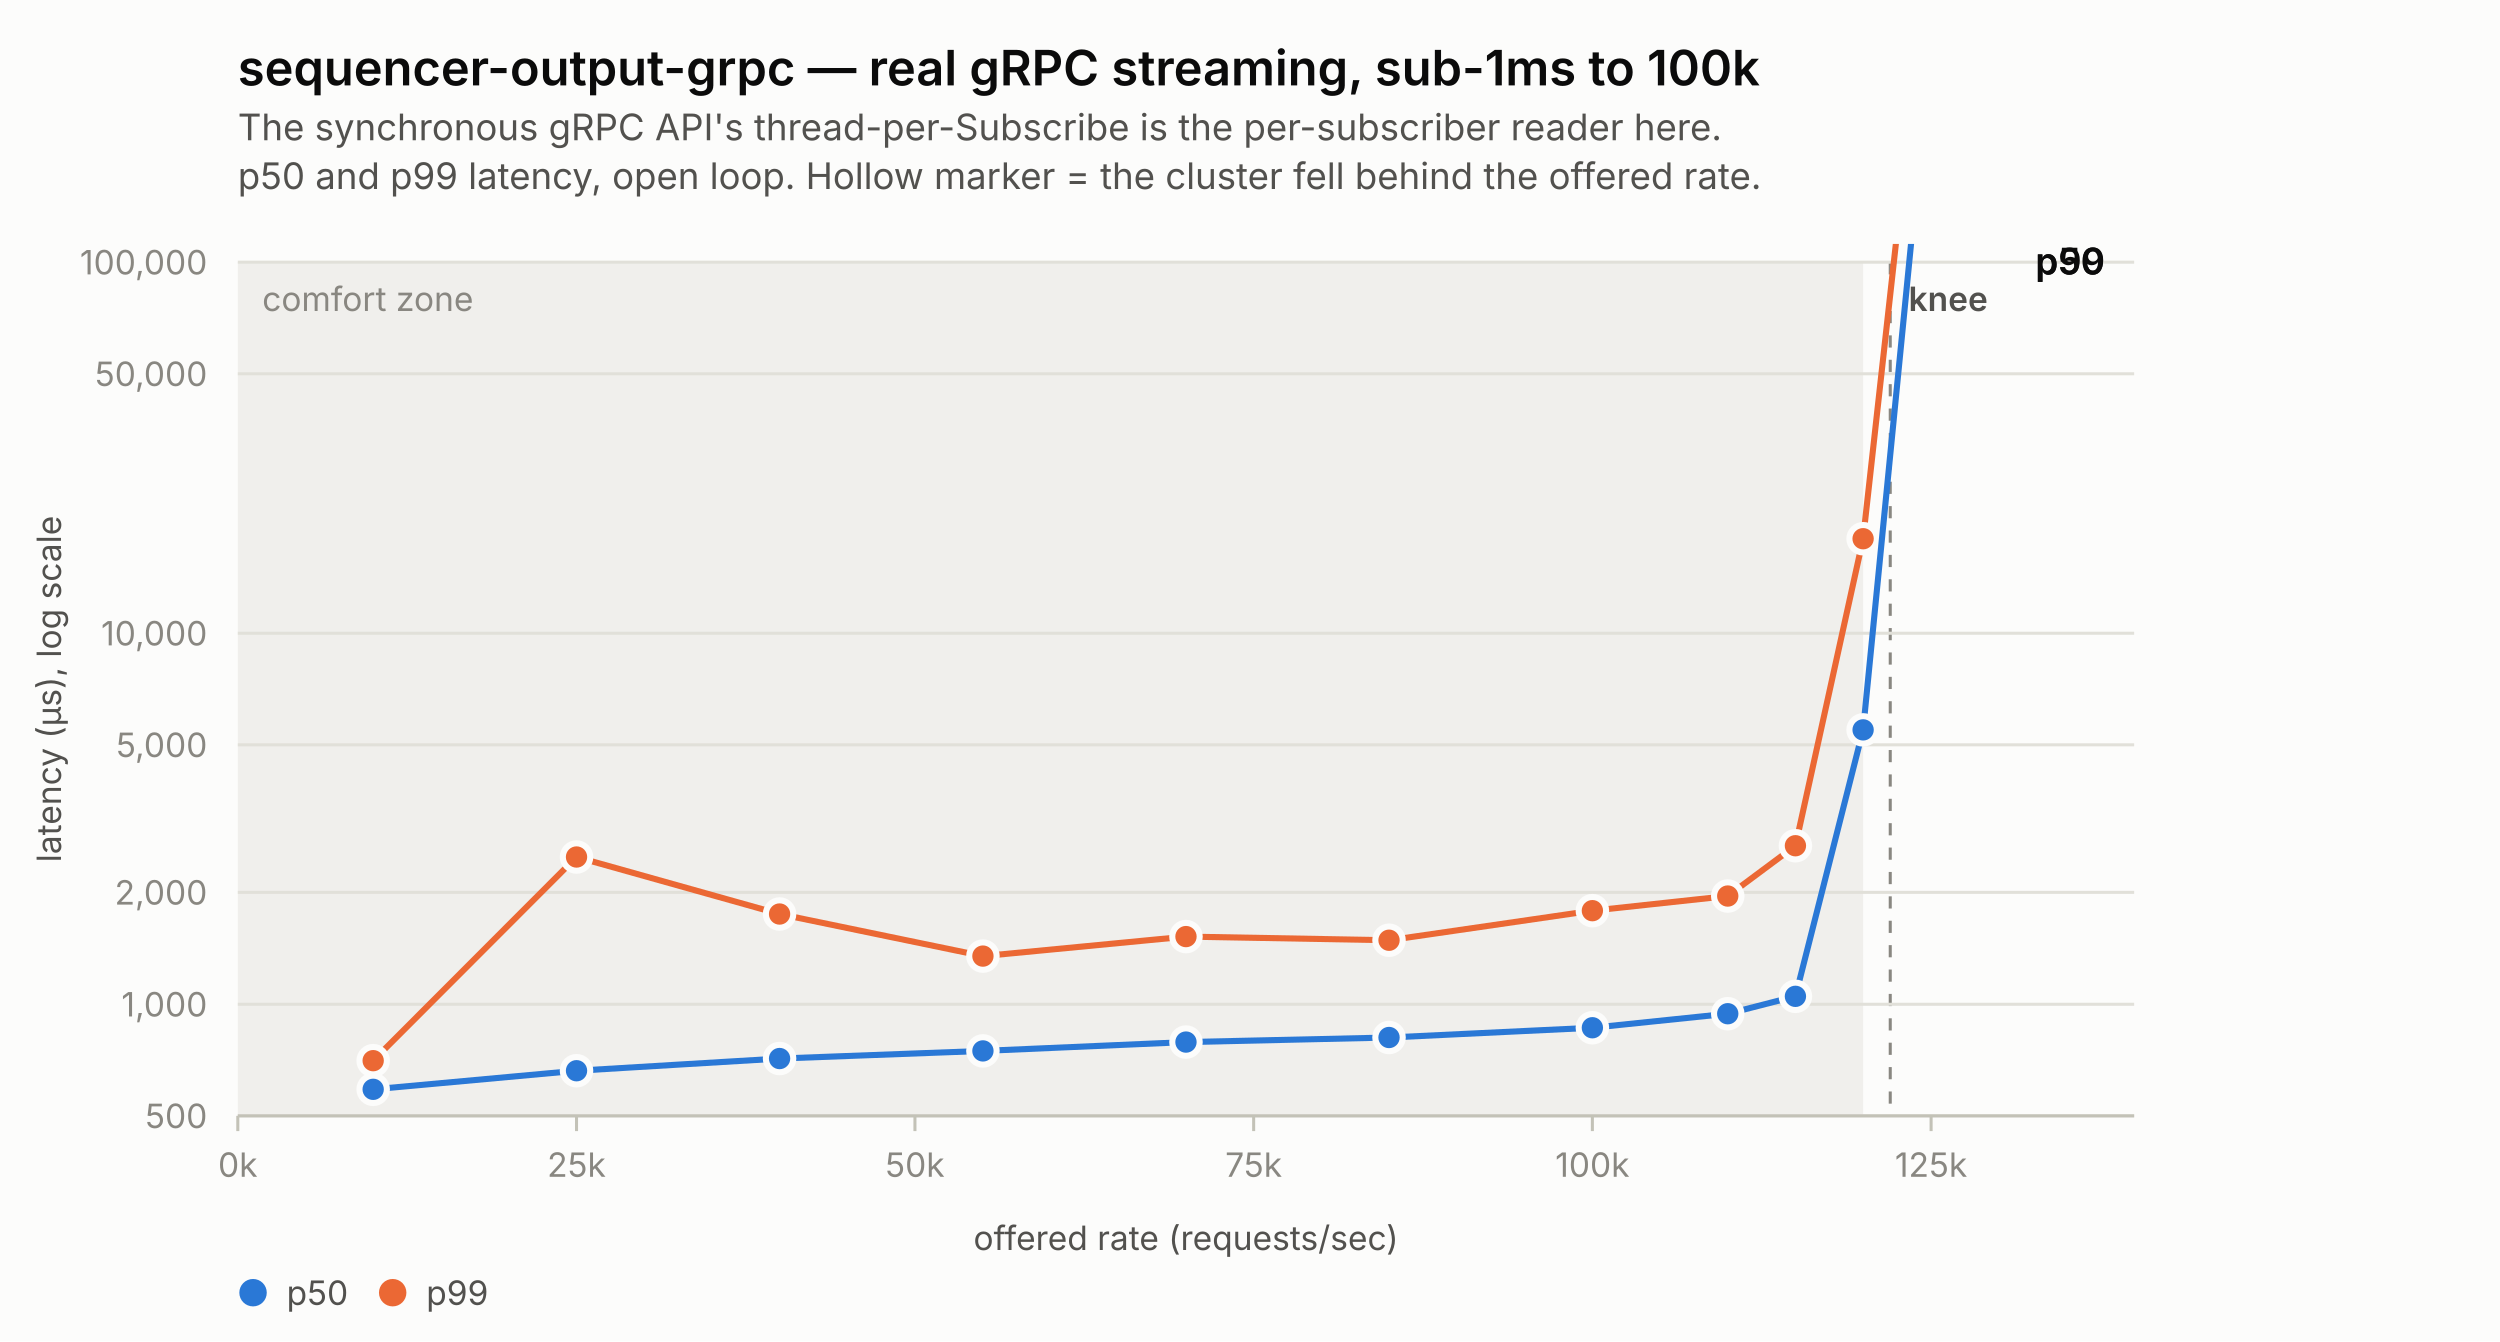
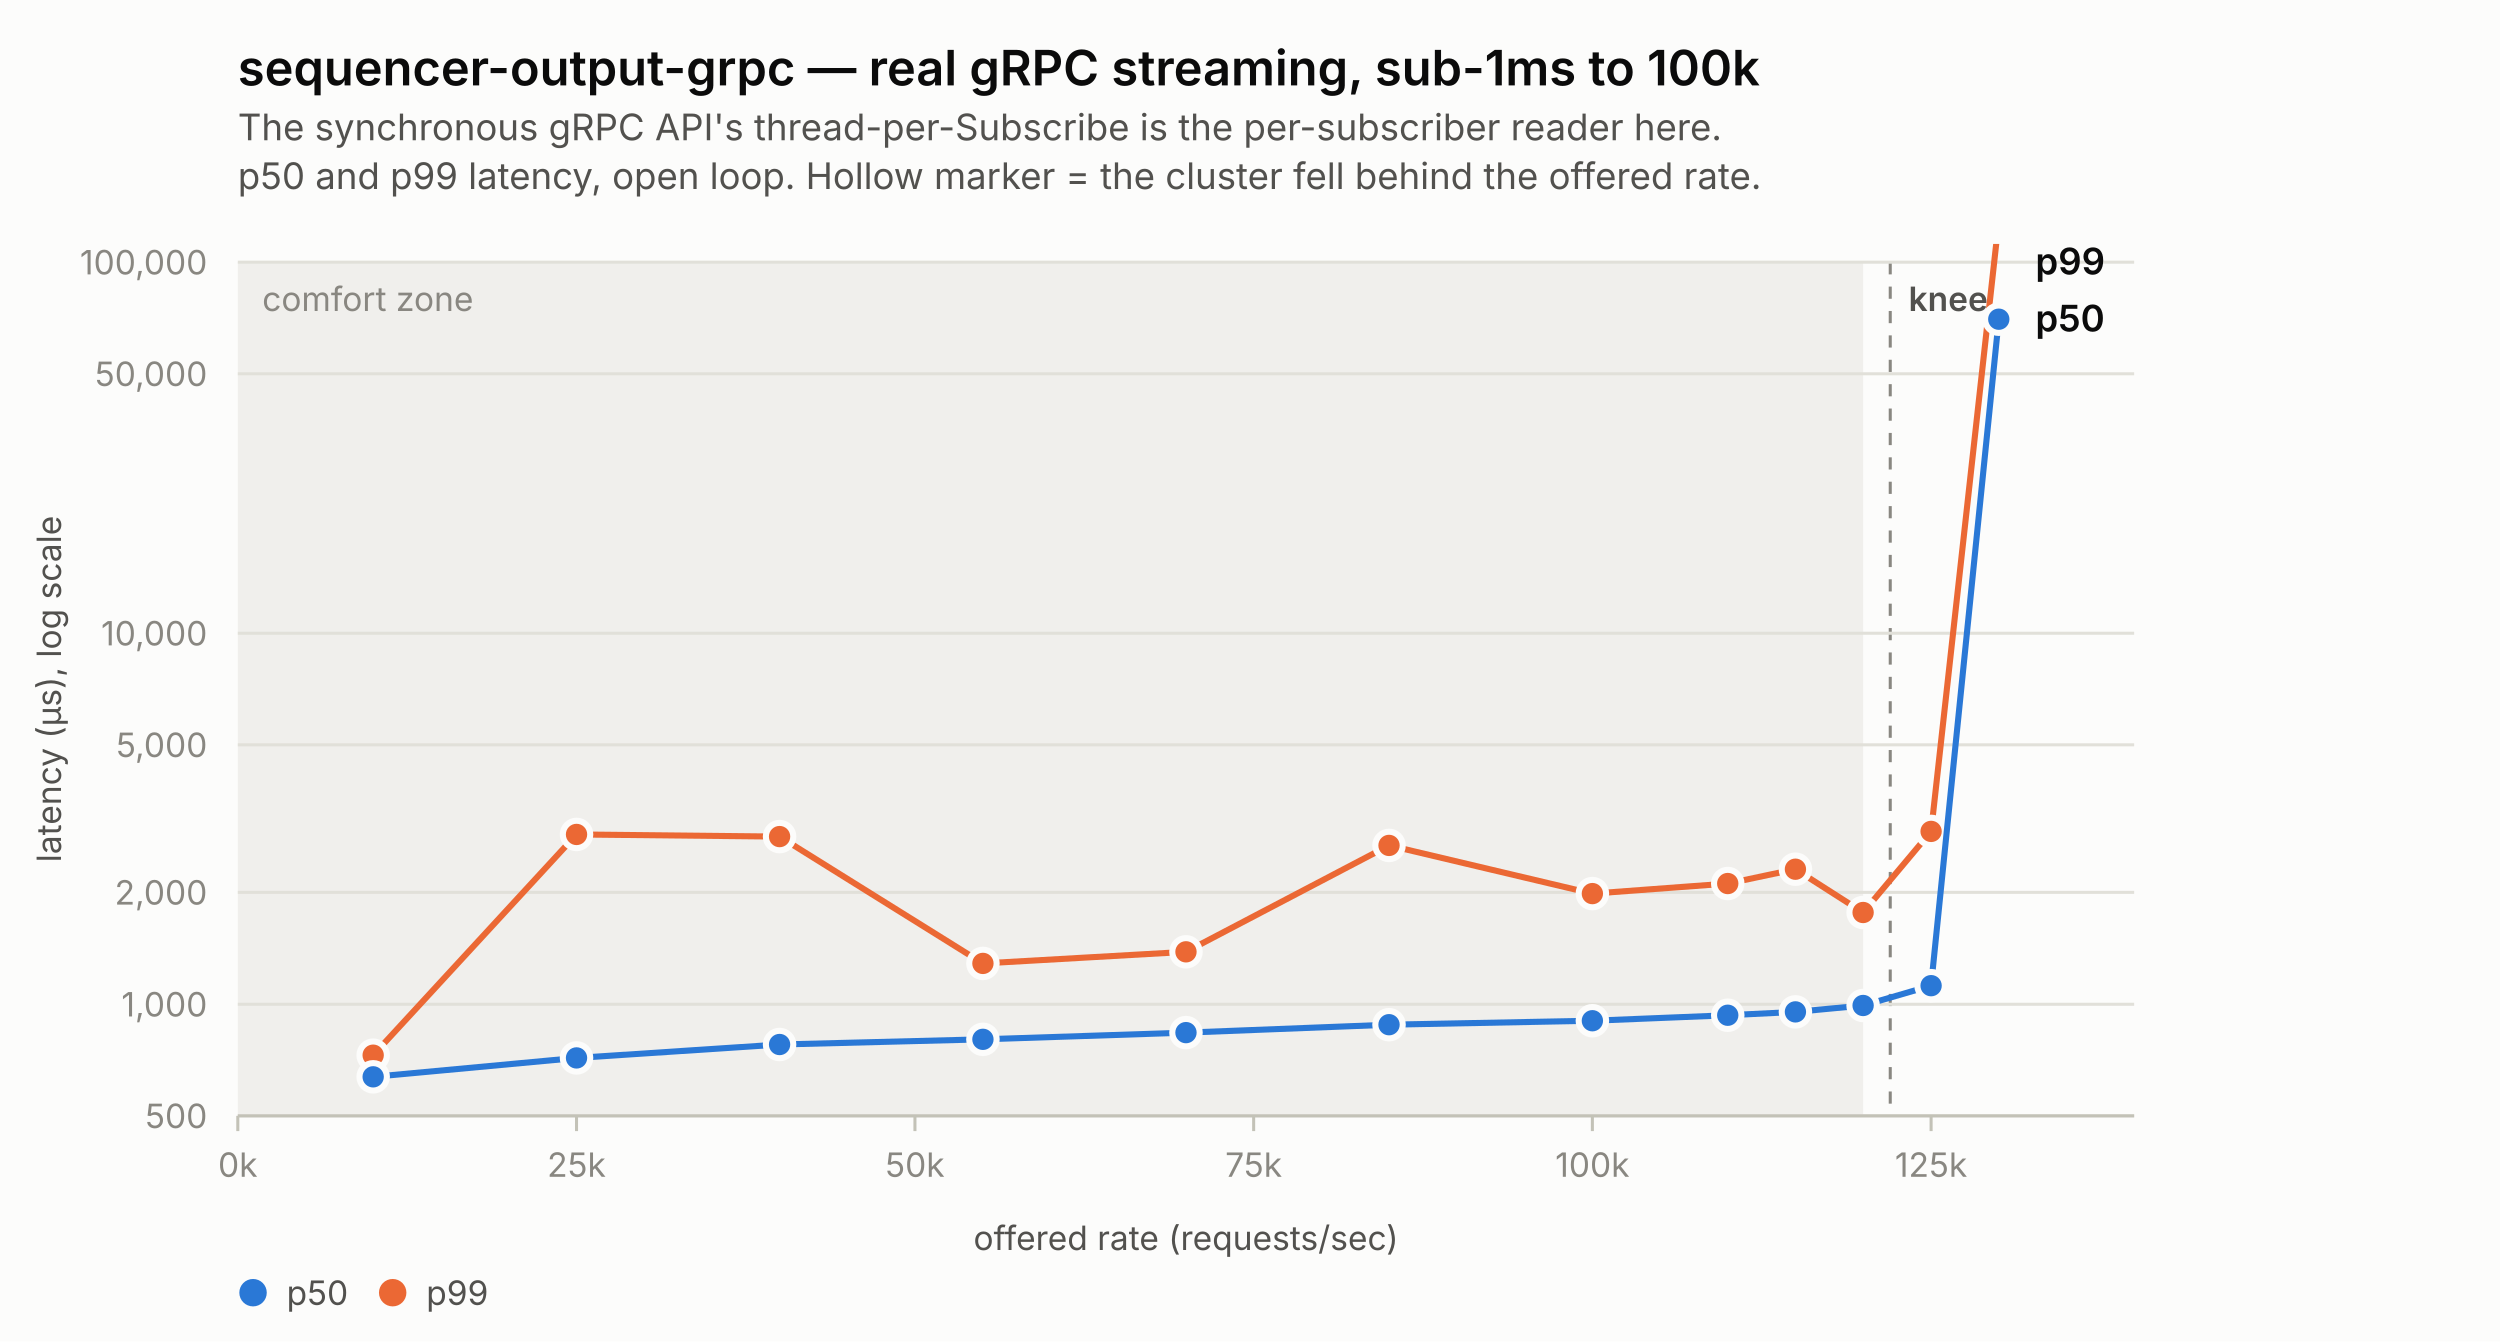
<svg xmlns="http://www.w3.org/2000/svg" width="820" height="440" viewBox="0 0 820 440" font-family="system-ui,-apple-system,&quot;Segoe UI&quot;,sans-serif" role="img" aria-label="sequencer-output-grpc — real gRPC streaming, sub-1ms to 100k">
  <rect width="820" height="440" fill="#fcfcfb" />
  <text x="78" y="28" font-size="16" font-weight="600" fill="#0b0b0b">sequencer-output-grpc — real gRPC streaming, sub-1ms to 100k</text>
  <text x="78" y="46" font-size="12" fill="#52514e">The synchronous gRPC API's thread-per-Subscribe is the per-subscriber reader here.</text>
  <text x="78" y="62" font-size="12" fill="#52514e">p50 and p99 latency, open loop. Hollow marker = the cluster fell behind the offered rate.</text>
  <rect x="78" y="86" width="533.1" height="280" fill="#f0efec" />
  <text x="86" y="102" font-size="11" fill="#898781">comfort zone</text>
  <line x1="620.0" y1="86" x2="620.0" y2="366" stroke="#898781" stroke-width="1" stroke-dasharray="4 4" />
  <text x="626.0" y="102" font-size="11" font-weight="600" fill="#52514e">knee</text>
  <line x1="78" y1="366.0" x2="700" y2="366.0" stroke="#e1e0d9" stroke-width="1" />
  <text x="68" y="370.0" font-size="11" fill="#898781" text-anchor="end">500</text>
  <line x1="78" y1="329.4" x2="700" y2="329.4" stroke="#e1e0d9" stroke-width="1" />
  <text x="68" y="333.4" font-size="11" fill="#898781" text-anchor="end">1,000</text>
  <line x1="78" y1="292.7" x2="700" y2="292.7" stroke="#e1e0d9" stroke-width="1" />
  <text x="68" y="296.7" font-size="11" fill="#898781" text-anchor="end">2,000</text>
  <line x1="78" y1="244.3" x2="700" y2="244.3" stroke="#e1e0d9" stroke-width="1" />
  <text x="68" y="248.3" font-size="11" fill="#898781" text-anchor="end">5,000</text>
  <line x1="78" y1="207.7" x2="700" y2="207.7" stroke="#e1e0d9" stroke-width="1" />
  <text x="68" y="211.7" font-size="11" fill="#898781" text-anchor="end">10,000</text>
  <line x1="78" y1="122.6" x2="700" y2="122.6" stroke="#e1e0d9" stroke-width="1" />
  <text x="68" y="126.6" font-size="11" fill="#898781" text-anchor="end">50,000</text>
  <line x1="78" y1="86.0" x2="700" y2="86.0" stroke="#e1e0d9" stroke-width="1" />
  <text x="68" y="90.0" font-size="11" fill="#898781" text-anchor="end">100,000</text>
  <text x="20" y="226" font-size="11" fill="#52514e" text-anchor="middle" transform="rotate(-90 20 226)">latency (µs), log scale</text>
  <line x1="78" y1="366" x2="700" y2="366" stroke="#c3c2b7" stroke-width="1" />
  <line x1="78.0" y1="366" x2="78.0" y2="371" stroke="#c3c2b7" stroke-width="1" />
  <text x="78.0" y="386" font-size="11" fill="#898781" text-anchor="middle">0k</text>
  <line x1="189.1" y1="366" x2="189.1" y2="371" stroke="#c3c2b7" stroke-width="1" />
  <text x="189.1" y="386" font-size="11" fill="#898781" text-anchor="middle">25k</text>
  <line x1="300.1" y1="366" x2="300.1" y2="371" stroke="#c3c2b7" stroke-width="1" />
  <text x="300.1" y="386" font-size="11" fill="#898781" text-anchor="middle">50k</text>
  <line x1="411.2" y1="366" x2="411.2" y2="371" stroke="#c3c2b7" stroke-width="1" />
  <text x="411.2" y="386" font-size="11" fill="#898781" text-anchor="middle">75k</text>
  <line x1="522.3" y1="366" x2="522.3" y2="371" stroke="#c3c2b7" stroke-width="1" />
  <text x="522.3" y="386" font-size="11" fill="#898781" text-anchor="middle">100k</text>
  <line x1="633.4" y1="366" x2="633.4" y2="371" stroke="#c3c2b7" stroke-width="1" />
  <text x="633.4" y="386" font-size="11" fill="#898781" text-anchor="middle">125k</text>
  <text x="389" y="410" font-size="11" fill="#52514e" text-anchor="middle">offered rate (requests/sec)</text>
  <defs>
    <clipPath id="plot">
      <rect x="72" y="80" width="634" height="292" />
    </clipPath>
  </defs>
  <g clip-path="url(#plot)">
-     <path d="M122.4,347.9 L189.1,281.1 L255.7,299.8 L322.4,313.6 L389.0,307.2 L455.6,308.4 L522.3,298.7 L566.7,293.9 L588.9,277.4 L611.1,176.7 L633.4,-24.0 L655.6,-66.5" fill="none" stroke="#eb6834" stroke-width="2" stroke-linejoin="round" stroke-linecap="round" />
-     <circle cx="122.4" cy="347.9" r="4.5" fill="#eb6834" stroke="#fcfcfb" stroke-width="2" />
-     <circle cx="189.1" cy="281.1" r="4.5" fill="#eb6834" stroke="#fcfcfb" stroke-width="2" />
-     <circle cx="255.7" cy="299.8" r="4.5" fill="#eb6834" stroke="#fcfcfb" stroke-width="2" />
-     <circle cx="322.4" cy="313.6" r="4.5" fill="#eb6834" stroke="#fcfcfb" stroke-width="2" />
-     <circle cx="389.0" cy="307.2" r="4.5" fill="#eb6834" stroke="#fcfcfb" stroke-width="2" />
-     <circle cx="455.6" cy="308.4" r="4.5" fill="#eb6834" stroke="#fcfcfb" stroke-width="2" />
-     <circle cx="522.3" cy="298.7" r="4.5" fill="#eb6834" stroke="#fcfcfb" stroke-width="2" />
-     <circle cx="566.7" cy="293.9" r="4.5" fill="#eb6834" stroke="#fcfcfb" stroke-width="2" />
-     <circle cx="588.9" cy="277.4" r="4.5" fill="#eb6834" stroke="#fcfcfb" stroke-width="2" />
-     <circle cx="611.1" cy="176.7" r="4.5" fill="#eb6834" stroke="#fcfcfb" stroke-width="2" />
-     <circle cx="633.4" cy="-24.0" r="4.5" fill="#fcfcfb" stroke="#eb6834" stroke-width="2" />
-     <circle cx="655.6" cy="-66.5" r="4.5" fill="#fcfcfb" stroke="#eb6834" stroke-width="2" />
-     <path d="M122.4,357.3 L189.1,351.2 L255.7,347.2 L322.4,344.7 L389.0,341.8 L455.6,340.3 L522.3,337.1 L566.7,332.5 L588.9,326.8 L611.1,239.4 L633.4,13.3 L655.6,-40.8" fill="none" stroke="#2a78d6" stroke-width="2" stroke-linejoin="round" stroke-linecap="round" />
-     <circle cx="122.4" cy="357.3" r="4.5" fill="#2a78d6" stroke="#fcfcfb" stroke-width="2" />
-     <circle cx="189.1" cy="351.2" r="4.5" fill="#2a78d6" stroke="#fcfcfb" stroke-width="2" />
-     <circle cx="255.7" cy="347.2" r="4.5" fill="#2a78d6" stroke="#fcfcfb" stroke-width="2" />
-     <circle cx="322.4" cy="344.7" r="4.5" fill="#2a78d6" stroke="#fcfcfb" stroke-width="2" />
-     <circle cx="389.0" cy="341.8" r="4.5" fill="#2a78d6" stroke="#fcfcfb" stroke-width="2" />
-     <circle cx="455.6" cy="340.3" r="4.5" fill="#2a78d6" stroke="#fcfcfb" stroke-width="2" />
-     <circle cx="522.3" cy="337.1" r="4.5" fill="#2a78d6" stroke="#fcfcfb" stroke-width="2" />
-     <circle cx="566.7" cy="332.5" r="4.5" fill="#2a78d6" stroke="#fcfcfb" stroke-width="2" />
-     <circle cx="588.9" cy="326.8" r="4.5" fill="#2a78d6" stroke="#fcfcfb" stroke-width="2" />
-     <circle cx="611.1" cy="239.4" r="4.5" fill="#2a78d6" stroke="#fcfcfb" stroke-width="2" />
-     <circle cx="633.4" cy="13.3" r="4.5" fill="#fcfcfb" stroke="#2a78d6" stroke-width="2" />
-     <circle cx="655.6" cy="-40.8" r="4.5" fill="#fcfcfb" stroke="#2a78d6" stroke-width="2" />
+     <path d="M122.4,346.1 L189.1,273.7 L255.7,274.4 L322.4,316.0 L389.0,312.2 L455.6,277.3 L522.3,293.1 L566.7,289.8 L588.9,285.1 L611.1,299.3 L633.4,272.7 L655.6,72.4" fill="none" stroke="#eb6834" stroke-width="2" stroke-linejoin="round" stroke-linecap="round" />
+     <circle cx="122.4" cy="346.1" r="4.5" fill="#eb6834" stroke="#fcfcfb" stroke-width="2" />
+     <circle cx="189.1" cy="273.7" r="4.5" fill="#eb6834" stroke="#fcfcfb" stroke-width="2" />
+     <circle cx="255.7" cy="274.4" r="4.5" fill="#eb6834" stroke="#fcfcfb" stroke-width="2" />
+     <circle cx="322.4" cy="316.0" r="4.5" fill="#eb6834" stroke="#fcfcfb" stroke-width="2" />
+     <circle cx="389.0" cy="312.2" r="4.5" fill="#eb6834" stroke="#fcfcfb" stroke-width="2" />
+     <circle cx="455.6" cy="277.3" r="4.5" fill="#eb6834" stroke="#fcfcfb" stroke-width="2" />
+     <circle cx="522.3" cy="293.1" r="4.5" fill="#eb6834" stroke="#fcfcfb" stroke-width="2" />
+     <circle cx="566.7" cy="289.8" r="4.5" fill="#eb6834" stroke="#fcfcfb" stroke-width="2" />
+     <circle cx="588.9" cy="285.1" r="4.5" fill="#eb6834" stroke="#fcfcfb" stroke-width="2" />
+     <circle cx="611.1" cy="299.3" r="4.5" fill="#eb6834" stroke="#fcfcfb" stroke-width="2" />
+     <circle cx="633.4" cy="272.7" r="4.5" fill="#eb6834" stroke="#fcfcfb" stroke-width="2" />
+     <circle cx="655.6" cy="72.4" r="4.5" fill="#eb6834" stroke="#fcfcfb" stroke-width="2" />
+     <path d="M122.4,353.2 L189.1,347.0 L255.7,342.6 L322.4,340.9 L389.0,338.7 L455.6,336.1 L522.3,334.8 L566.7,333.0 L588.9,331.9 L611.1,329.8 L633.4,323.3 L655.6,104.7" fill="none" stroke="#2a78d6" stroke-width="2" stroke-linejoin="round" stroke-linecap="round" />
+     <circle cx="122.4" cy="353.2" r="4.5" fill="#2a78d6" stroke="#fcfcfb" stroke-width="2" />
+     <circle cx="189.1" cy="347.0" r="4.5" fill="#2a78d6" stroke="#fcfcfb" stroke-width="2" />
+     <circle cx="255.7" cy="342.6" r="4.5" fill="#2a78d6" stroke="#fcfcfb" stroke-width="2" />
+     <circle cx="322.4" cy="340.9" r="4.5" fill="#2a78d6" stroke="#fcfcfb" stroke-width="2" />
+     <circle cx="389.0" cy="338.7" r="4.5" fill="#2a78d6" stroke="#fcfcfb" stroke-width="2" />
+     <circle cx="455.6" cy="336.1" r="4.5" fill="#2a78d6" stroke="#fcfcfb" stroke-width="2" />
+     <circle cx="522.3" cy="334.8" r="4.5" fill="#2a78d6" stroke="#fcfcfb" stroke-width="2" />
+     <circle cx="566.7" cy="333.0" r="4.5" fill="#2a78d6" stroke="#fcfcfb" stroke-width="2" />
+     <circle cx="588.9" cy="331.9" r="4.5" fill="#2a78d6" stroke="#fcfcfb" stroke-width="2" />
+     <circle cx="611.1" cy="329.8" r="4.5" fill="#2a78d6" stroke="#fcfcfb" stroke-width="2" />
+     <circle cx="633.4" cy="323.3" r="4.5" fill="#2a78d6" stroke="#fcfcfb" stroke-width="2" />
+     <circle cx="655.6" cy="104.7" r="4.5" fill="#2a78d6" stroke="#fcfcfb" stroke-width="2" />
  </g>
  <text x="667.6" y="90.0" font-size="12" font-weight="600" fill="#0b0b0b">p99</text>
-   <text x="667.6" y="90.0" font-size="12" font-weight="600" fill="#0b0b0b">p50</text>
+   <text x="667.6" y="108.7" font-size="12" font-weight="600" fill="#0b0b0b">p50</text>
  <circle cx="83" cy="424" r="4.5" fill="#2a78d6" />
  <text x="94" y="428" font-size="11" fill="#52514e">p50</text>
  <circle cx="128.8" cy="424" r="4.5" fill="#eb6834" />
  <text x="139.8" y="428" font-size="11" fill="#52514e">p99</text>
</svg>
